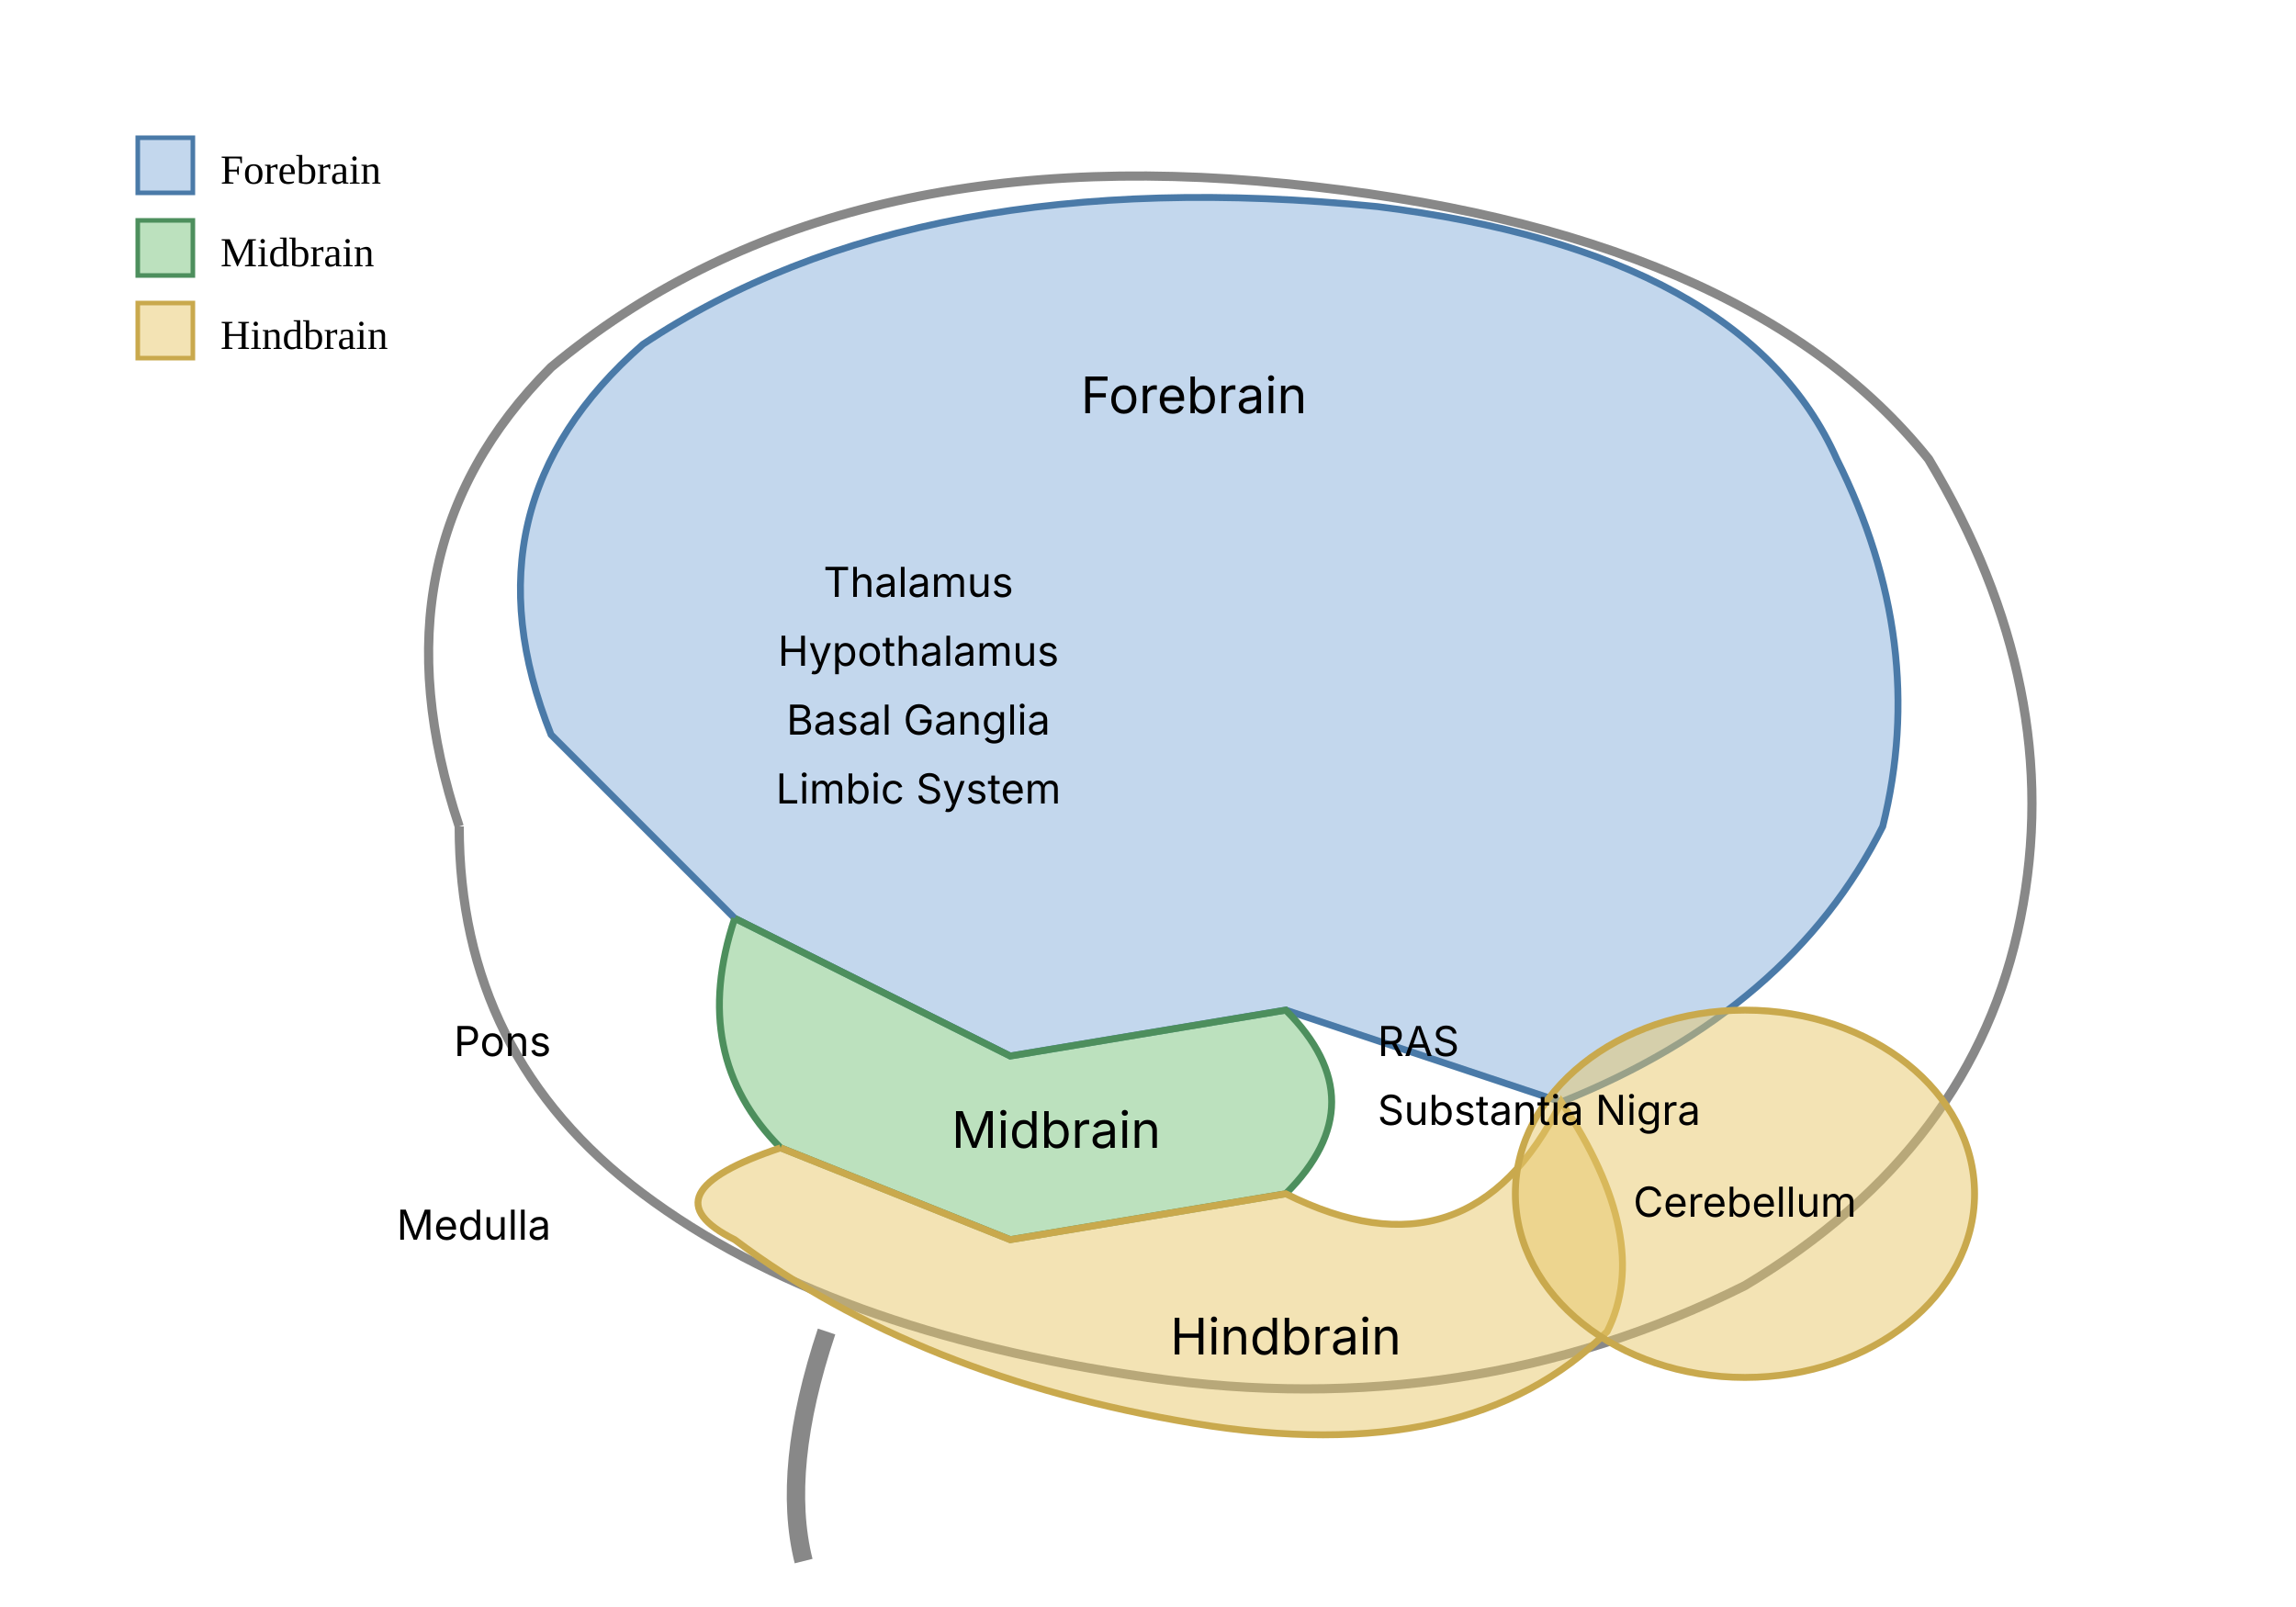
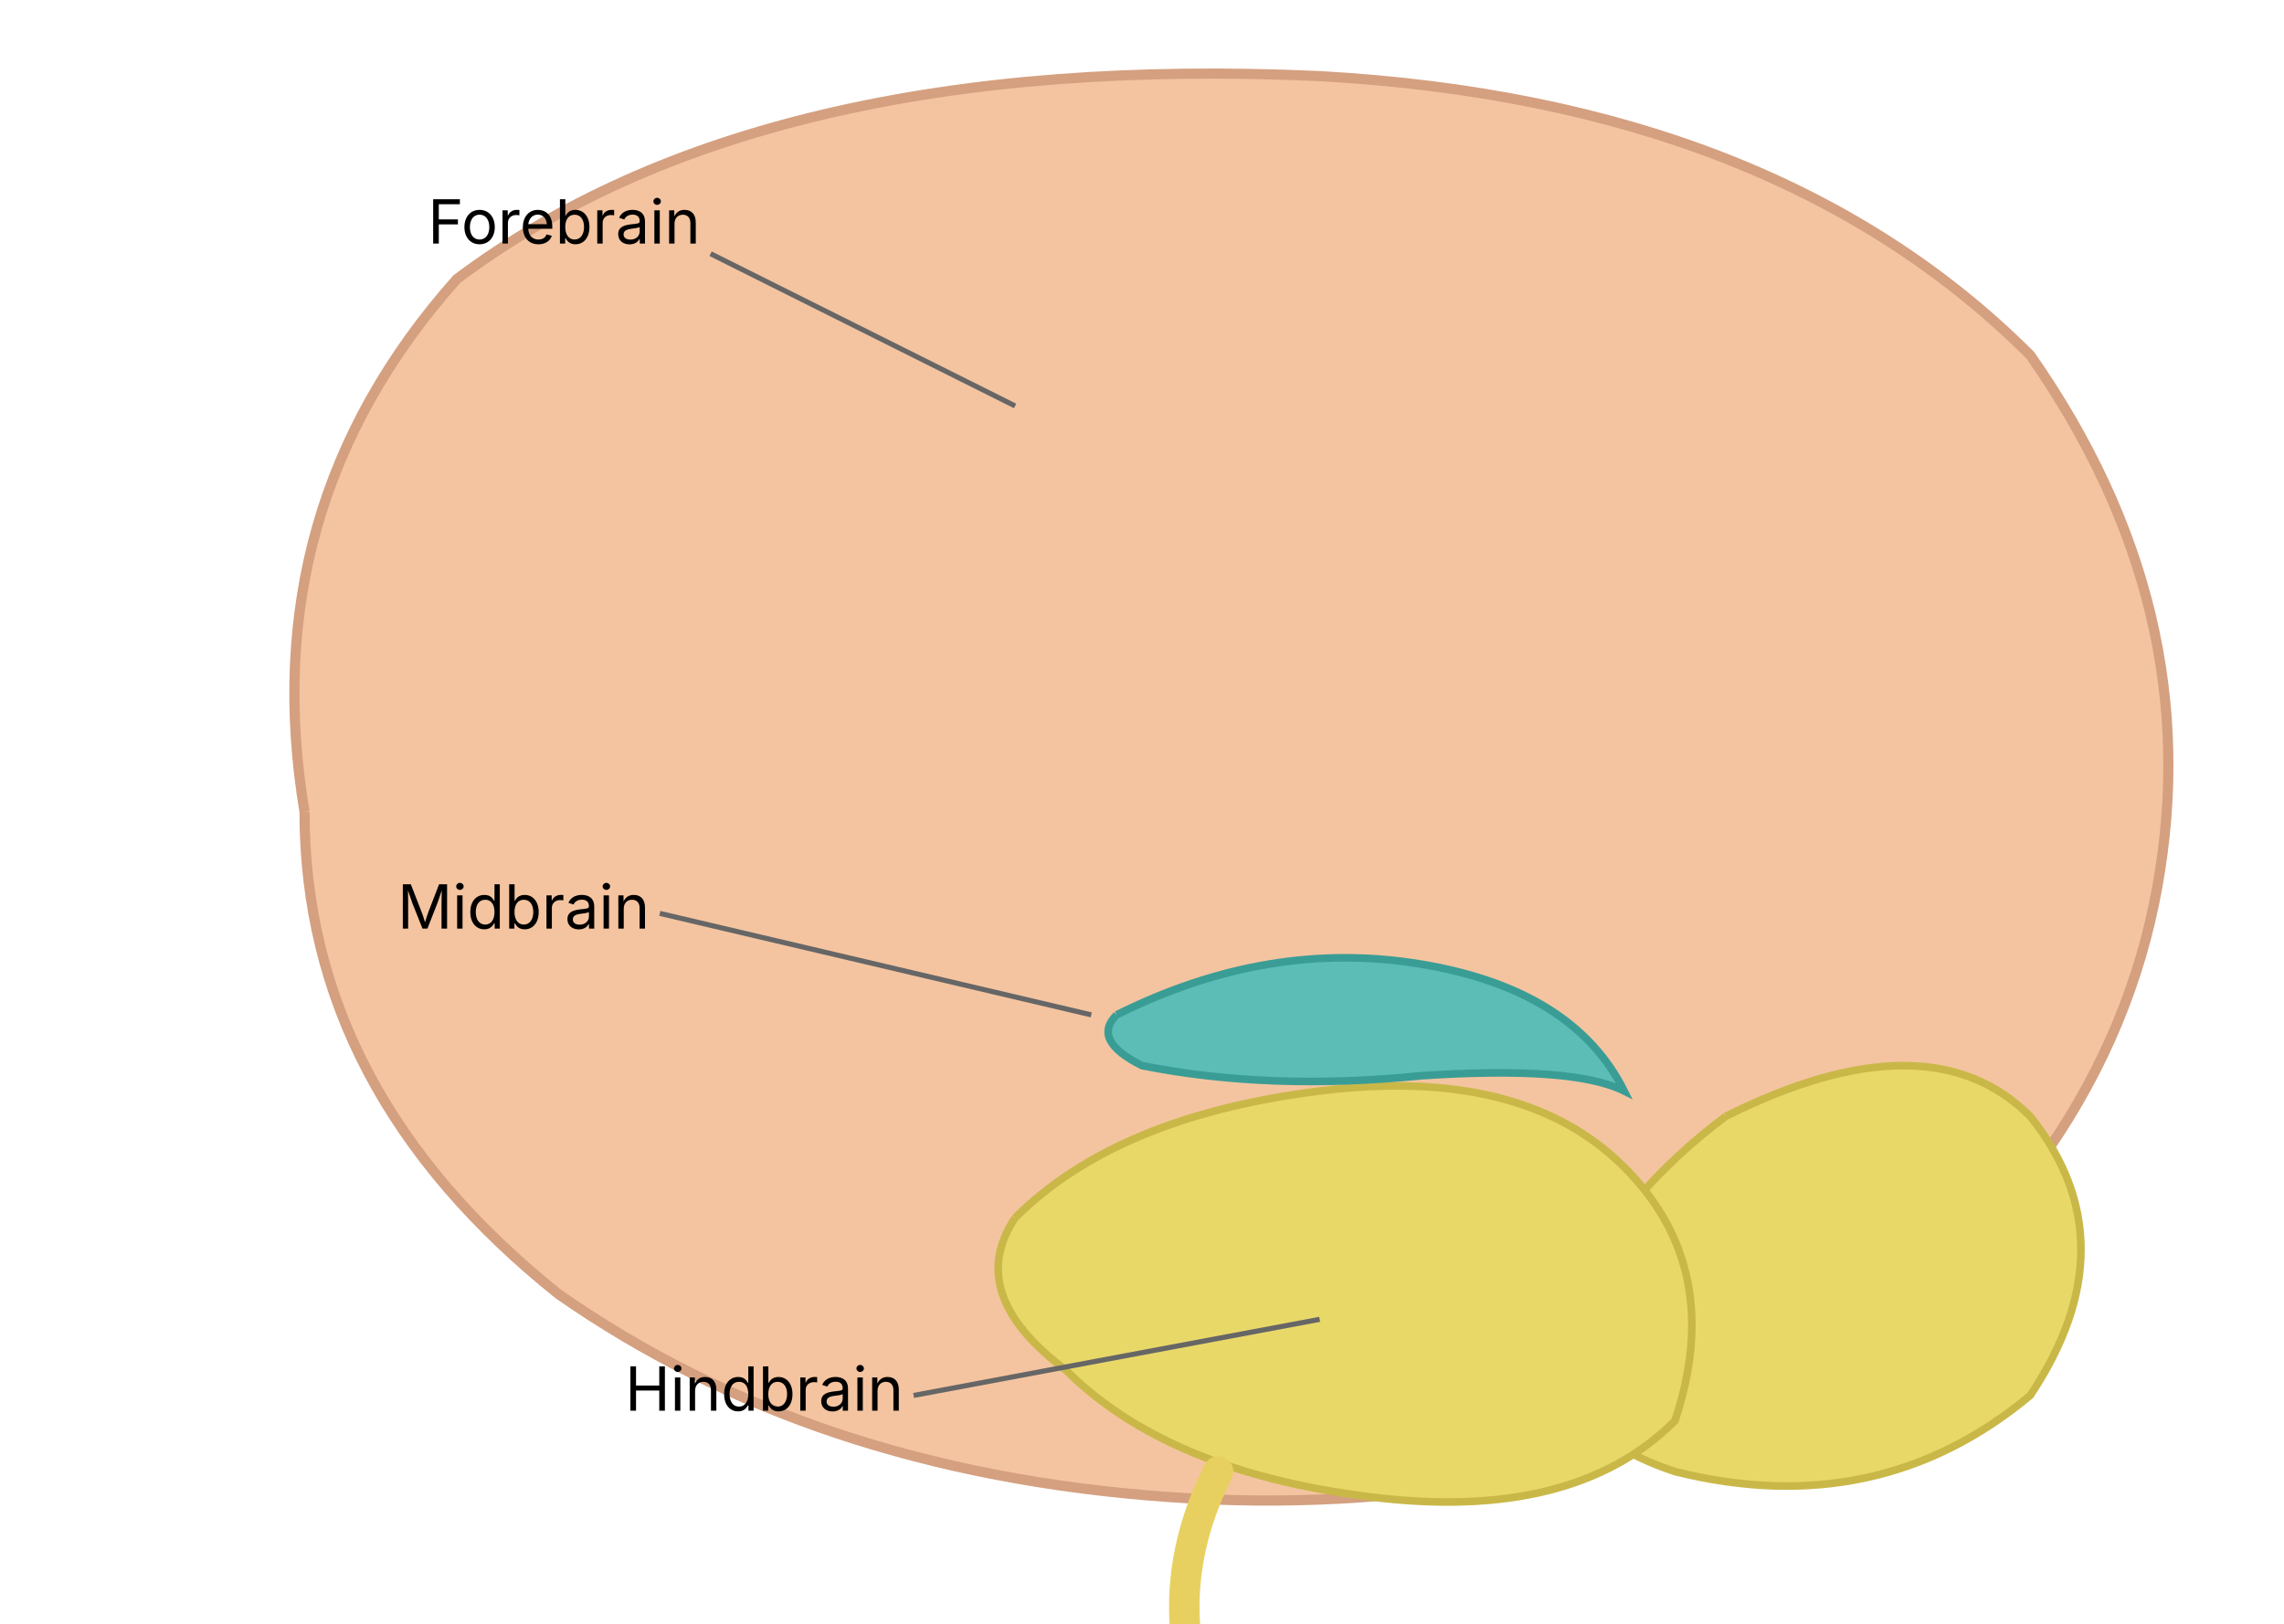
- <svg xmlns="http://www.w3.org/2000/svg" viewBox="0 0 500 350" width="500" height="350">
-   <path d="M100,180            Q80,120 120,80            Q180,30 280,40            Q380,50 420,100            Q450,150 440,200            Q430,250 380,280            Q320,310 250,300            Q180,290 140,260            Q100,230 100,180" fill="none" stroke="#888" stroke-width="2" />
-   <path d="M120,160            Q100,110 140,75            Q200,35 300,45            Q380,55 400,100            Q420,140 410,180            Q390,220 340,240            L280,220 L220,230 L160,200 Z" fill="#6B9BD2" fill-opacity="0.4" stroke="#4A7AA8" stroke-width="1.5" />
-   <path d="M160,200 L220,230 L280,220            Q300,240 280,260            L220,270 L170,250            Q150,230 160,200" fill="#7BC47F" fill-opacity="0.5" stroke="#4D8F5D" stroke-width="1.5" />
-   <path d="M170,250 L220,270 L280,260            Q320,280 340,240            Q360,270 350,290            Q320,320 260,310            Q200,300 160,270            Q140,260 170,250" fill="#E8C86B" fill-opacity="0.5" stroke="#C9A94D" stroke-width="1.5" />
-   <ellipse cx="380" cy="260" rx="50" ry="40" fill="#E8C86B" fill-opacity="0.5" stroke="#C9A94D" stroke-width="1.5" />
-   <path d="M180,290 Q170,320 175,340" fill="none" stroke="#888" stroke-width="4" />
-   <g font-family="system-ui, -apple-system, sans-serif" font-size="11">
-     <text x="260" y="90" text-anchor="middle" class="svg-label">Forebrain</text>
-     <text x="200" y="130" text-anchor="middle" font-size="9" class="svg-subtle">Thalamus</text>
-     <text x="200" y="145" text-anchor="middle" font-size="9" class="svg-subtle">Hypothalamus</text>
-     <text x="200" y="160" text-anchor="middle" font-size="9" class="svg-subtle">Basal Ganglia</text>
-     <text x="200" y="175" text-anchor="middle" font-size="9" class="svg-subtle">Limbic System</text>
-     <text x="230" y="250" text-anchor="middle" class="svg-label">Midbrain</text>
-     <text x="300" y="230" text-anchor="start" font-size="9" class="svg-subtle">RAS</text>
-     <text x="300" y="245" text-anchor="start" font-size="9" class="svg-subtle">Substantia Nigra</text>
-     <text x="280" y="295" text-anchor="middle" class="svg-label">Hindbrain</text>
-     <text x="380" y="265" text-anchor="middle" font-size="9" class="svg-label">Cerebellum</text>
-     <text x="120" y="230" text-anchor="end" font-size="9" class="svg-subtle">Pons</text>
-     <text x="120" y="270" text-anchor="end" font-size="9" class="svg-subtle">Medulla</text>
-   </g>
-   <g transform="translate(30, 30)">
-     <rect x="0" y="0" width="12" height="12" fill="#6B9BD2" fill-opacity="0.4" stroke="#4A7AA8" />
-     <text x="18" y="10" font-size="9" class="svg-subtle">Forebrain</text>
-     <rect x="0" y="18" width="12" height="12" fill="#7BC47F" fill-opacity="0.5" stroke="#4D8F5D" />
-     <text x="18" y="28" font-size="9" class="svg-subtle">Midbrain</text>
-     <rect x="0" y="36" width="12" height="12" fill="#E8C86B" fill-opacity="0.5" stroke="#C9A94D" />
-     <text x="18" y="46" font-size="9" class="svg-subtle">Hindbrain</text>
+ <svg xmlns="http://www.w3.org/2000/svg" viewBox="0 0 450 320" width="450" height="320">
+   <path d="M60,160            Q50,100 90,55            Q150,10 260,15            Q350,20 400,70            Q435,120 425,175            Q415,230 360,270            Q300,300 230,295            Q160,290 110,255            Q60,215 60,160" fill="#F4C4A0" stroke="#D4A080" stroke-width="2" />
+   <path d="M340,220            Q380,200 400,220            Q420,245 400,275            Q370,300 330,290            Q300,280 310,255            Q320,235 340,220" fill="#E8D868" stroke="#C9B848" stroke-width="1.5" />
+   <path d="M200,240            Q220,220 260,215            Q300,210 320,230            Q340,250 330,280            Q310,300 270,295            Q230,290 210,270            Q190,255 200,240" fill="#E8D868" stroke="#C9B848" stroke-width="1.5" />
+   <path d="M220,200            Q250,185 280,190            Q310,195 320,215            Q310,210 280,212            Q250,215 225,210            Q215,205 220,200" fill="#5BBDB5" stroke="#3A9D95" stroke-width="1.5" />
+   <path d="M240,290 Q230,310 235,330" fill="none" stroke="#E8D060" stroke-width="6" stroke-linecap="round" />
+   <g font-family="system-ui, -apple-system, sans-serif" font-size="12">
+     <line x1="200" y1="80" x2="140" y2="50" stroke="#666" stroke-width="1" />
+     <text x="138" y="48" text-anchor="end" class="svg-label">Forebrain</text>
+     <line x1="215" y1="200" x2="130" y2="180" stroke="#666" stroke-width="1" />
+     <text x="128" y="183" text-anchor="end" class="svg-label">Midbrain</text>
+     <line x1="260" y1="260" x2="180" y2="275" stroke="#666" stroke-width="1" />
+     <text x="178" y="278" text-anchor="end" class="svg-label">Hindbrain</text>
  </g>
</svg>
